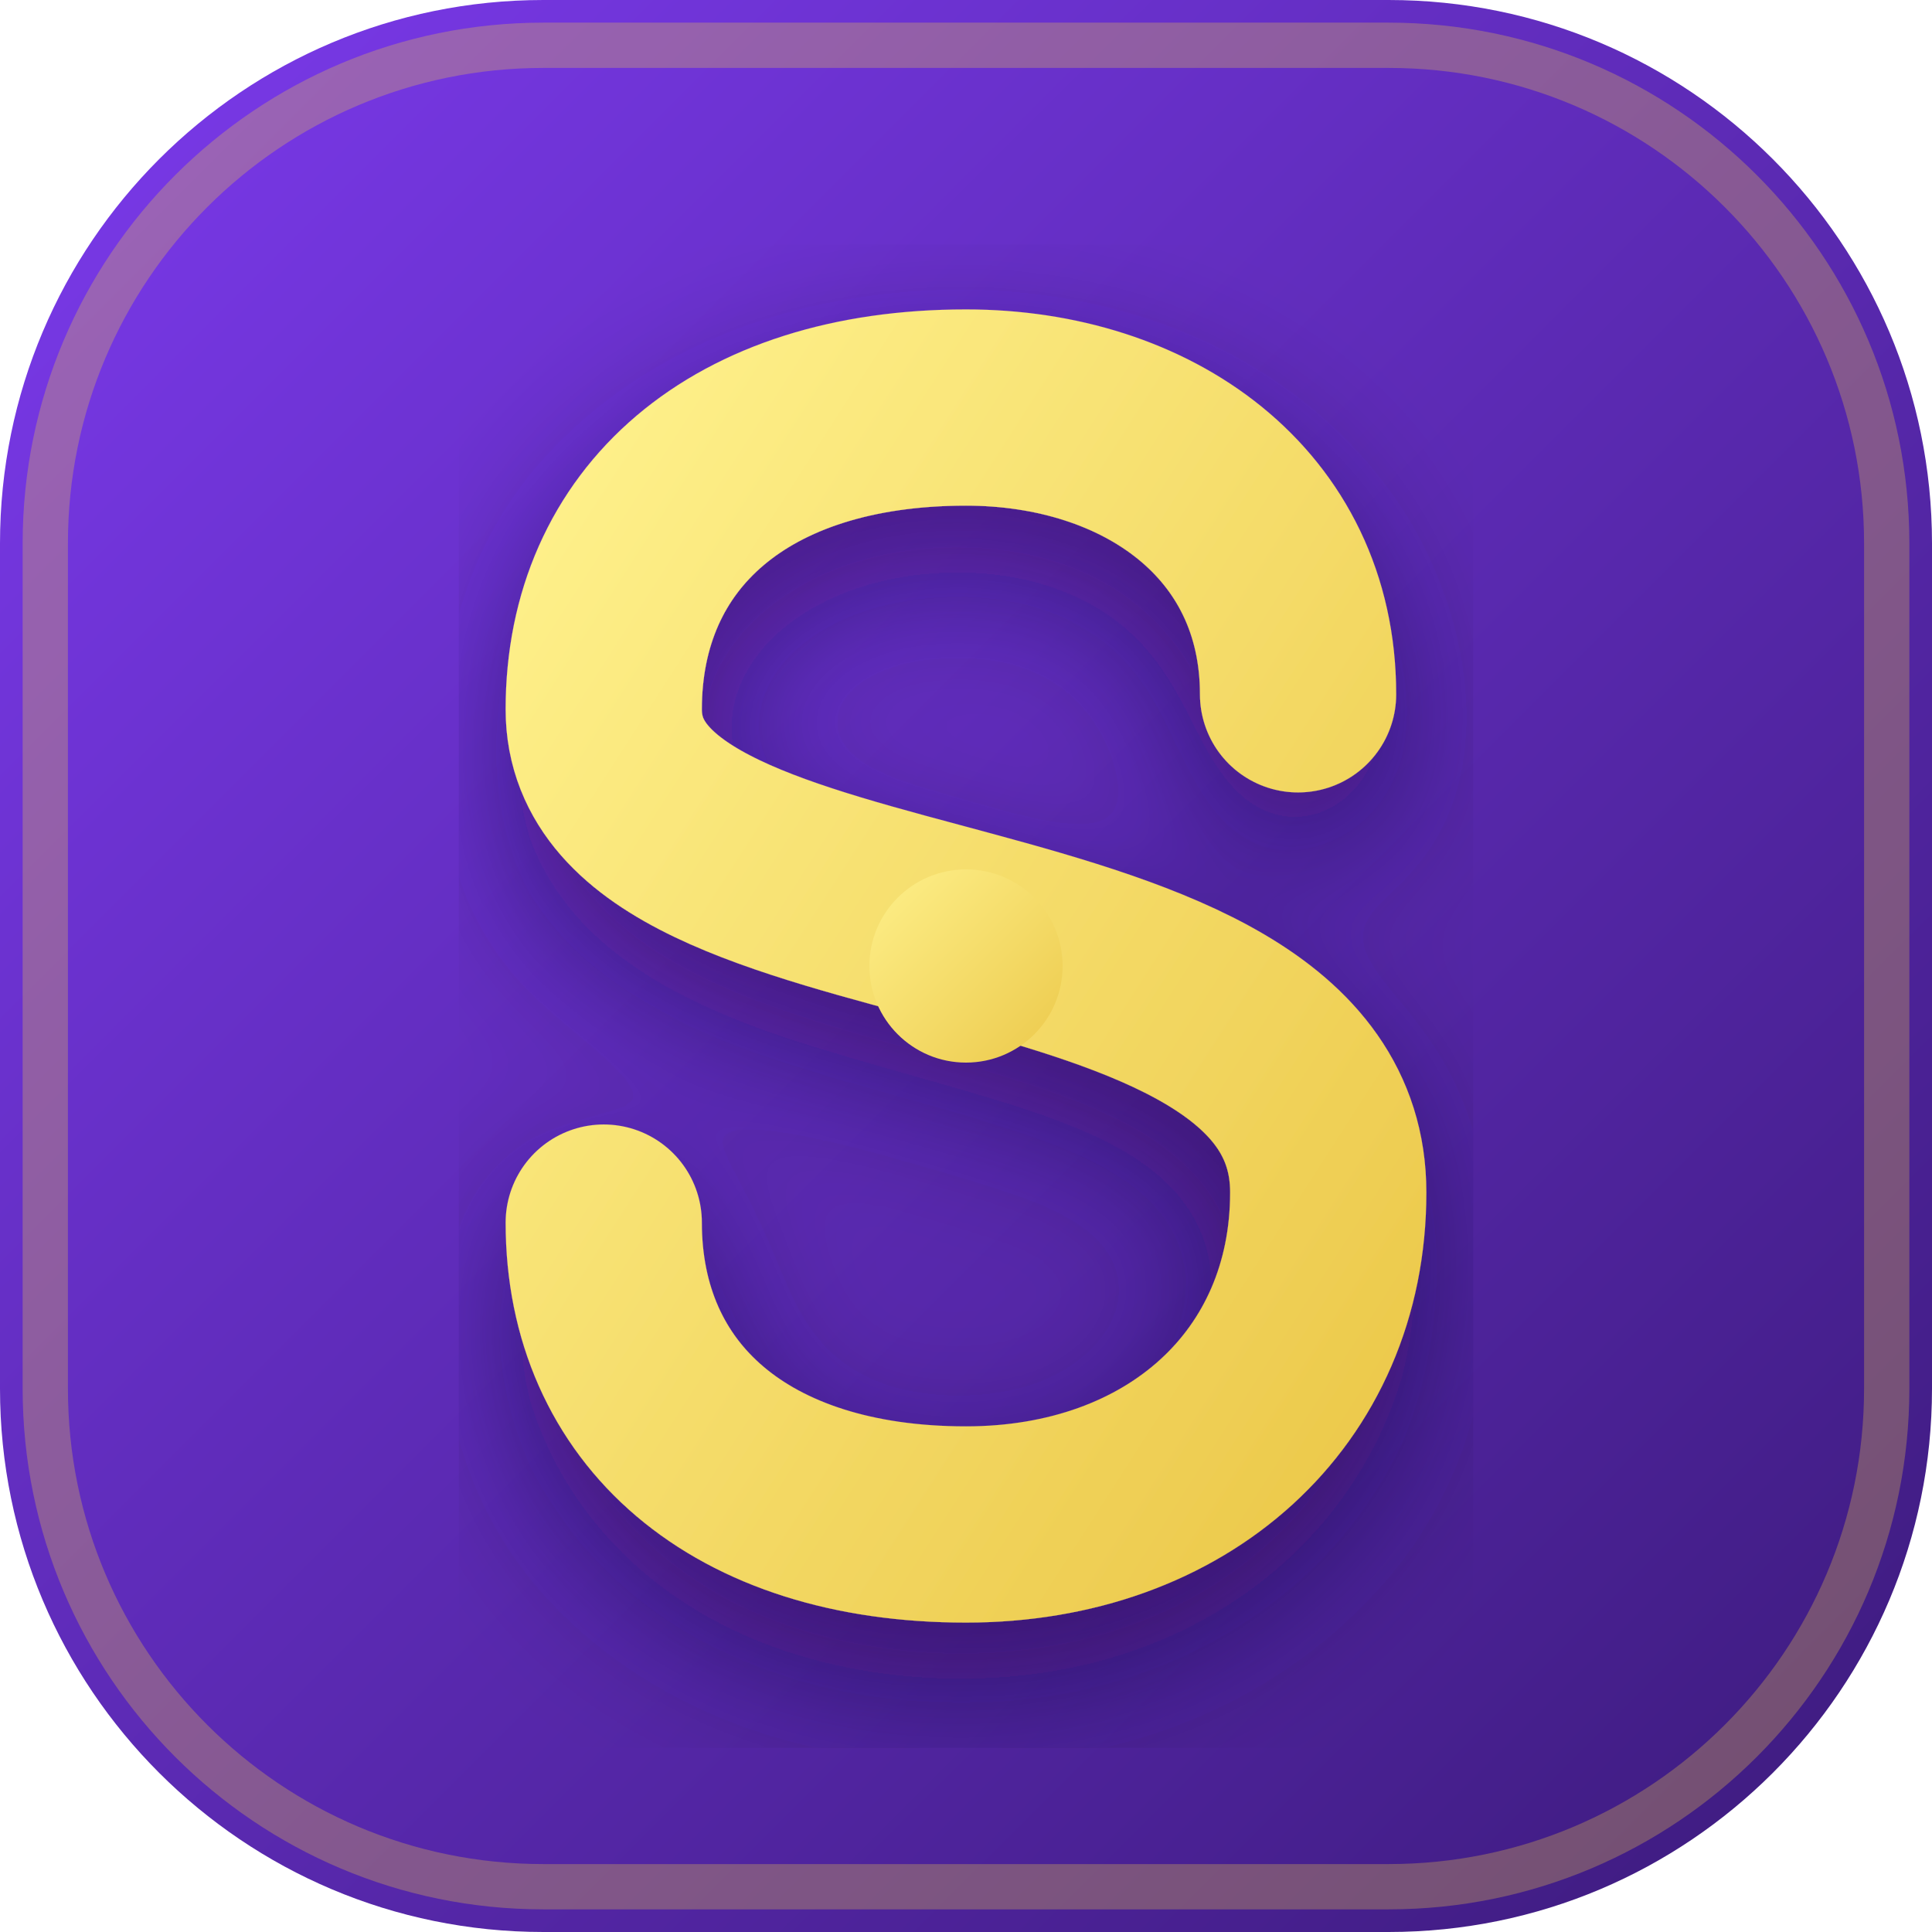
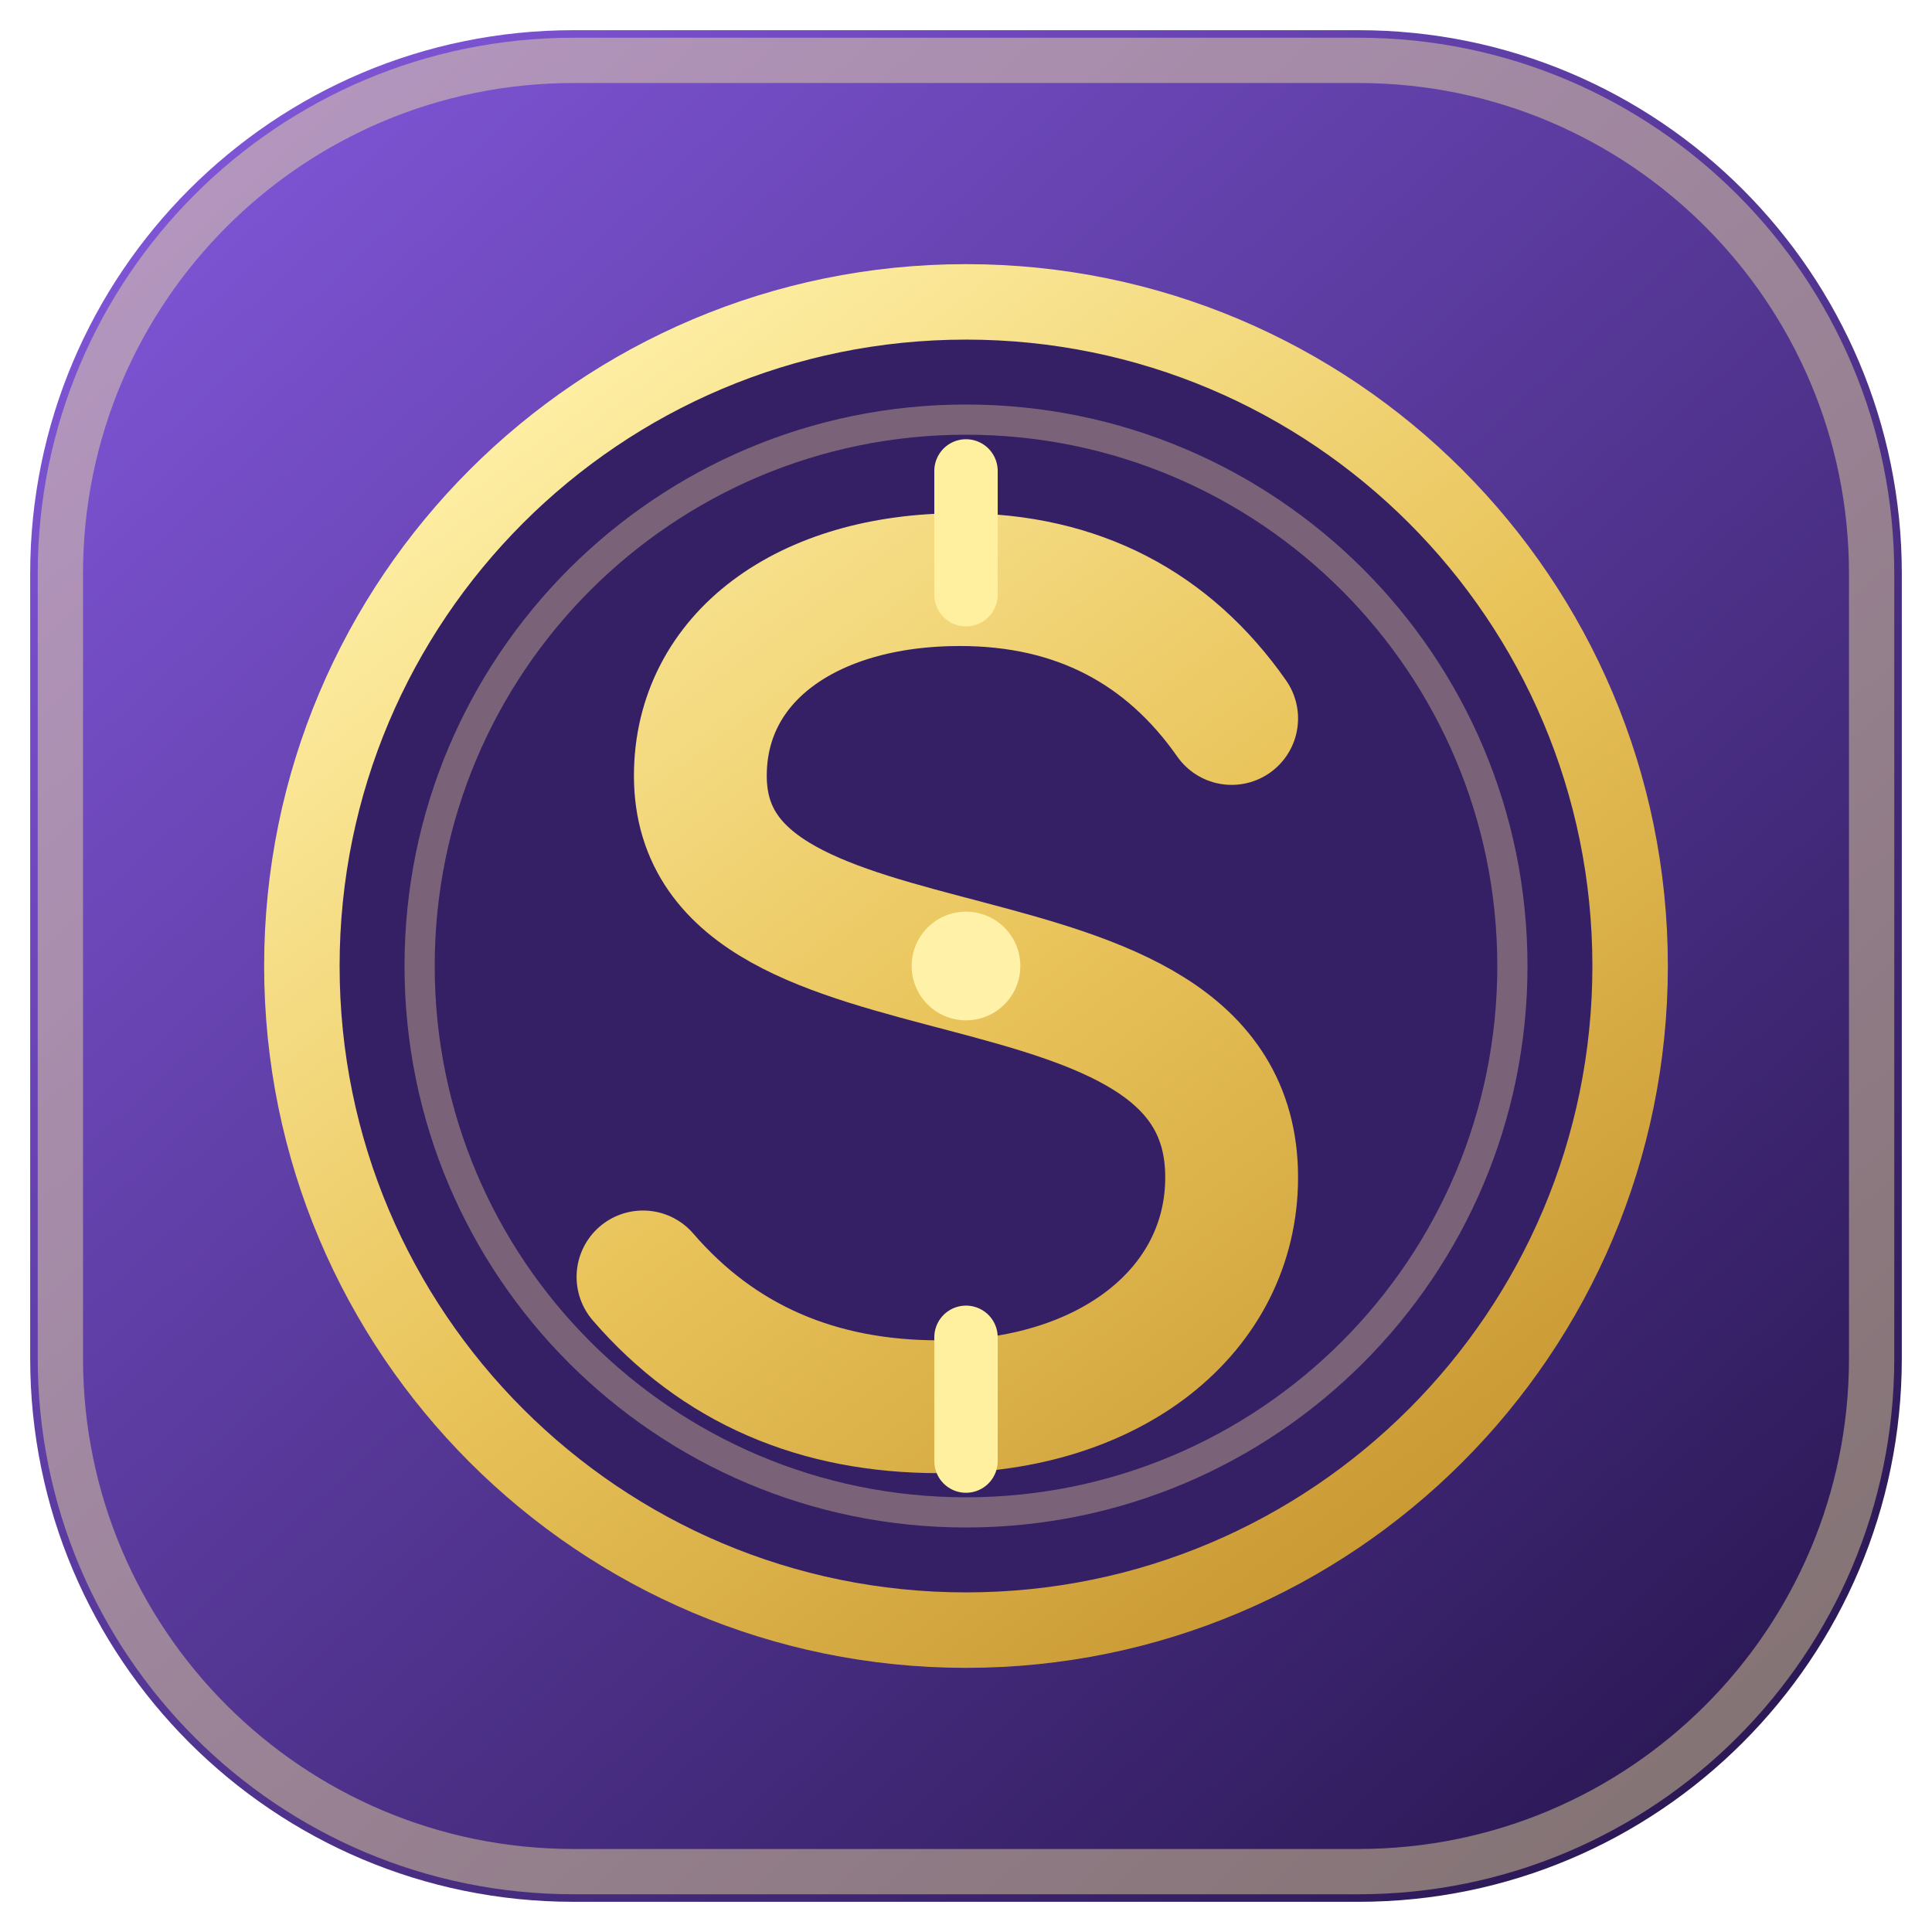
<svg xmlns="http://www.w3.org/2000/svg" viewBox="0 0 64 64" fill="none">
  <defs>
-     <linearGradient id="spentVioletGrad" x1="0%" y1="0%" x2="100%" y2="100%">
-       <stop offset="0%" stop-color="#7C3AED" />
-       <stop offset="100%" stop-color="#3B1A7A" />
+     <linearGradient id="violet" x1="5" y1="4" x2="58" y2="62" gradientUnits="userSpaceOnUse">
+       <stop stop-color="#8056D8" />
+       <stop offset="1" stop-color="#281650" />
    </linearGradient>
-     <linearGradient id="spentGoldGrad" x1="0%" y1="0%" x2="100%" y2="100%">
-       <stop offset="0%" stop-color="#FEF08A" />
-       <stop offset="100%" stop-color="#ECC94B" />
+     <linearGradient id="gold" x1="17" y1="12" x2="47" y2="52" gradientUnits="userSpaceOnUse">
+       <stop stop-color="#FFF1A8" />
+       <stop offset=".52" stop-color="#E9C45B" />
+       <stop offset="1" stop-color="#C89731" />
    </linearGradient>
-     <filter id="shadow" x="-20%" y="-20%" width="140%" height="140%">
-       <feDropShadow dx="0" dy="2" stdDeviation="2.5" flood-color="#1E0B36" flood-opacity="0.45" />
-     </filter>
  </defs>
-   <rect width="64" height="64" rx="18" fill="url(#spentVioletGrad)" />
-   <rect x="1.5" y="1.5" width="61" height="61" rx="16.5" stroke="#ECC94B" stroke-opacity="0.3" stroke-width="1.5" />
-   <path d="M32 9V17M32 47V55" stroke="url(#spentGoldGrad)" stroke-width="5" stroke-linecap="round" />
-   <path d="M43 23C43 17 38 13.5 32 13.5C24.5 13.5 20 17.5 20 23.5C20 32 44 29 44 39.5C44 46 39 50.5 32 50.5C24.5 50.5 20 46.5 20 40.5" stroke="url(#spentGoldGrad)" stroke-width="6.5" stroke-linecap="round" stroke-linejoin="round" filter="url(#shadow)" />
-   <circle cx="32" cy="32" r="3.2" fill="url(#spentGoldGrad)" />
+   <rect x="1" y="1" width="62" height="62" rx="18" fill="url(#violet)" />
+   <rect x="2" y="2" width="60" height="60" rx="17" stroke="#FFF0A0" stroke-opacity=".42" stroke-width="1.5" />
+   <circle cx="32" cy="32" r="22" fill="#351F65" stroke="url(#gold)" stroke-width="2.5" />
+   <circle cx="32" cy="32" r="18.1" stroke="#FFE9A0" stroke-opacity=".34" stroke-width="1" />
+   <path d="M40.8 23.8c-2.1-3-5.1-4.6-9-4.6-5.1 0-8.6 2.6-8.6 6.5 0 8.2 17.6 4.2 17.6 13.3 0 4.4-4 7.6-9.7 7.6-4 0-7.3-1.4-9.8-4.3" stroke="url(#gold)" stroke-width="4.4" stroke-linecap="round" stroke-linejoin="round" />
+   <path d="M32 15.6v4.1M32 44.3v4.1" stroke="#FFF0A0" stroke-width="2.1" stroke-linecap="round" />
+   <circle cx="32" cy="32" r="1.8" fill="#FFF1A8" />
</svg>
